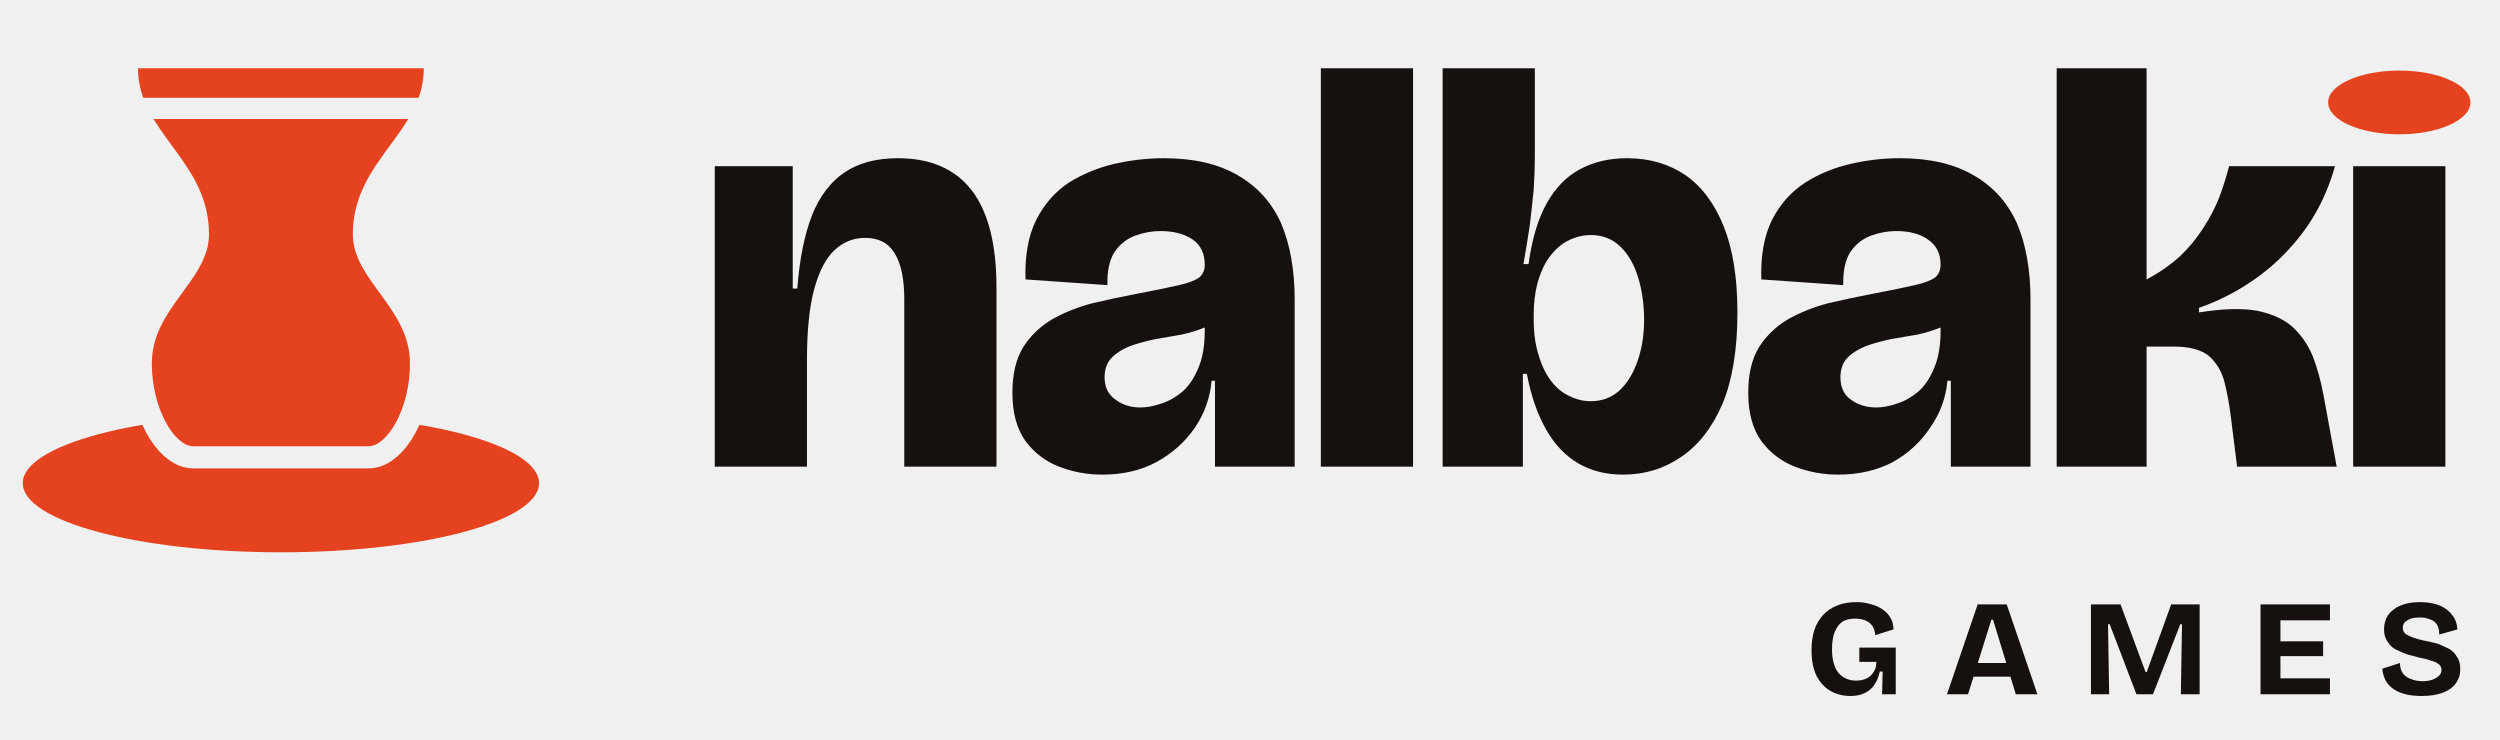
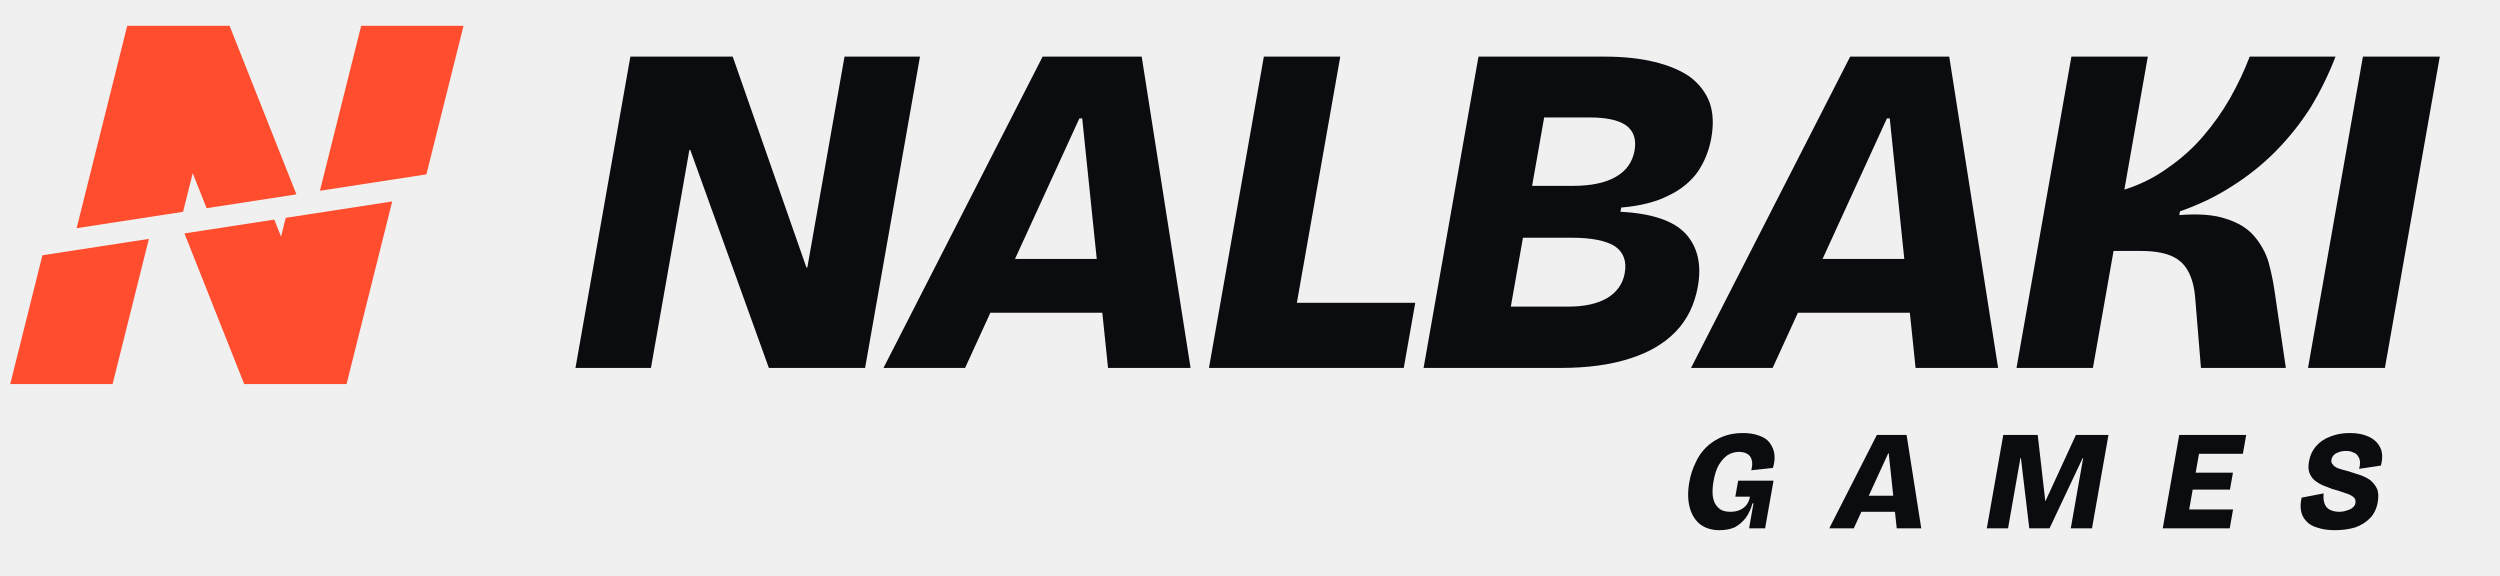
- <svg xmlns="http://www.w3.org/2000/svg" viewBox="-122 -82 439.3 130" role="img" aria-label="Nalbaki Games">
-   <g transform="translate(-124.48 -79.72) scale(1.62)">
+ <svg xmlns="http://www.w3.org/2000/svg" viewBox="-118 -78 530 122" role="img" aria-label="Nalbaki Games">
+   <g transform="translate(-118 -84) scale(1.55)">
    <defs>
-       <mask id="sL16110E" maskUnits="userSpaceOnUse" x="0" y="0" width="64" height="64">
-         <rect width="64" height="64" fill="#fff" />
-         <path d="M16.5 6C16.5 13 24.2 16 24.2 24C24.2 29 18 32 18 38C18 43 20.5 47 22.5 47H41.5C43.5 47 46 43 46 38C46 32 39.8 29 39.8 24C39.8 16 47.5 13 47.5 6Z" fill="#000" stroke="#000" stroke-width="4.8" stroke-linejoin="round" />
-       </mask>
-       <mask id="gL16110E" maskUnits="userSpaceOnUse" x="0" y="0" width="64" height="64">
-         <rect width="64" height="64" fill="#fff" />
-         <rect x="0" y="9.2" width="64" height="2.3" fill="#000" />
-       </mask>
+       <clipPath id="ub">
+         <polygon points="-20,-20 84,-20 84,24 -20,40" />
+       </clipPath>
+       <clipPath id="db">
+         <polygon points="-20,42.6 84,26.6 84,84 -20,84" />
+       </clipPath>
    </defs>
-     <ellipse cx="32" cy="51" rx="28" ry="7.5" fill="#E5431F" mask="url(#sL16110E)" />
-     <path d="M16.5 6C16.5 13 24.2 16 24.2 24C24.2 29 18 32 18 38C18 43 20.5 47 22.5 47H41.5C43.5 47 46 43 46 38C46 32 39.8 29 39.8 24C39.8 16 47.5 13 47.5 6Z" fill="#E5431F" mask="url(#gL16110E)" />
+     <g clip-path="url(#ub)" transform="translate(2.4 -0.6)">
+       <polygon points="3.00,56.00 15.00,8.00 29.00,8.00 40.04,35.84 47.00,8.00 61.00,8.00 49.00,56.00 35.00,56.00 23.96,28.16 17.00,56.00" fill="#FF4D2E" />
+     </g>
+     <g clip-path="url(#db)" transform="translate(-1.6 0.4)">
+       <polygon points="3.00,56.00 15.00,8.00 29.00,8.00 40.04,35.84 47.00,8.00 61.00,8.00 49.00,56.00 35.00,56.00 23.96,28.16 17.00,56.00" fill="#FF4D2E" />
+     </g>
  </g>
-   <path d="M3.6 0V-29.9V-52.8H17.3V-31.3H18.1Q18.7 -39.1 20.7 -44.2Q22.7 -49.2 26.4 -51.7Q30.1 -54.2 35.8 -54.2Q44.4 -54.2 48.8 -48.5Q53.1 -42.8 53.1 -31.5V0H36.9V-29.4Q36.9 -34.8 35.2 -37.5Q33.6 -40.2 30 -40.2Q27 -40.2 24.7 -38.1Q22.4 -36 21.1 -31.3Q19.8 -26.6 19.8 -18.7V0Z M71.7 1.4Q67.7 1.4 64.1 0Q60.5 -1.4 58.2 -4.5Q55.9 -7.7 55.9 -13Q55.9 -17.9 57.8 -21Q59.7 -24 62.9 -25.9Q66.1 -27.7 69.9 -28.7Q73.7 -29.6 77.4 -30.3Q82.6 -31.3 85.2 -31.9Q87.8 -32.5 88.8 -33.3Q89.7 -34.1 89.7 -35.5Q89.7 -38.4 87.6 -39.9Q85.4 -41.4 81.9 -41.4Q79.7 -41.4 77.5 -40.6Q75.3 -39.8 73.9 -37.8Q72.5 -35.7 72.6 -31.9L58.2 -32.9Q58 -39.2 60.1 -43.4Q62.2 -47.5 65.8 -49.9Q69.5 -52.2 73.8 -53.2Q78.2 -54.2 82.5 -54.2Q90.4 -54.2 95.5 -51.2Q100.6 -48.3 103.1 -42.8Q105.5 -37.2 105.5 -29.3V-19.9Q105.5 -16.6 105.5 -13.2Q105.5 -9.9 105.5 -6.6Q105.5 -3.3 105.5 0H91.5Q91.5 -3.6 91.5 -7.3Q91.5 -11 91.5 -15.1H90.9Q90.5 -10.6 88 -6.9Q85.4 -3.1 81.2 -0.8Q77.1 1.4 71.7 1.4ZM78.4 -10.4Q80.1 -10.4 82.1 -11.1Q84 -11.7 85.8 -13.2Q87.5 -14.7 88.6 -17.4Q89.7 -20 89.7 -23.9V-26.3L92.4 -26.6Q91.6 -25.3 89.8 -24.5Q87.9 -23.7 85.6 -23.2Q83.3 -22.8 81 -22.4Q78.6 -21.9 76.6 -21.2Q74.6 -20.4 73.4 -19.2Q72.1 -17.9 72.1 -15.7Q72.1 -13.1 74 -11.8Q75.8 -10.4 78.4 -10.4Z M110.1 0V-70H126.3V0Z M163.2 1.4Q158.7 1.4 155.3 -0.6Q151.9 -2.6 149.7 -6.5Q147.4 -10.5 146.3 -16.3H145.6V0H131.5V-18.6V-70H147.7V-54.5Q147.7 -51.8 147.5 -48.7Q147.2 -45.6 146.8 -42.3Q146.3 -39 145.7 -35.6H146.6Q147.5 -42.2 149.8 -46.3Q152.1 -50.4 155.7 -52.3Q159.3 -54.2 163.9 -54.2Q169.8 -54.2 174.2 -51.2Q178.5 -48.2 180.9 -42.2Q183.3 -36.2 183.3 -27.1Q183.3 -17.4 180.7 -11.1Q178 -4.8 173.4 -1.7Q168.9 1.4 163.2 1.4ZM157.5 -11.5Q160.5 -11.5 162.6 -13.4Q164.7 -15.4 165.8 -18.7Q166.9 -21.9 166.9 -25.8Q166.9 -29.7 165.9 -33.1Q164.9 -36.5 162.8 -38.6Q160.7 -40.7 157.5 -40.7Q156.1 -40.7 154.7 -40.2Q153.2 -39.7 152 -38.7Q150.7 -37.6 149.7 -36Q148.7 -34.3 148.1 -32Q147.5 -29.6 147.5 -26.6V-25.9Q147.5 -22.2 148.4 -19.5Q149.2 -16.8 150.6 -15Q152 -13.2 153.8 -12.4Q155.6 -11.5 157.5 -11.5Z M201 1.4Q197 1.4 193.4 0Q189.8 -1.4 187.5 -4.5Q185.2 -7.7 185.2 -13Q185.2 -17.9 187.1 -21Q189 -24 192.2 -25.9Q195.4 -27.7 199.2 -28.7Q203 -29.6 206.7 -30.3Q211.9 -31.3 214.5 -31.9Q217.1 -32.5 218.1 -33.3Q219 -34.1 219 -35.5Q219 -38.4 216.8 -39.9Q214.7 -41.4 211.2 -41.4Q209 -41.4 206.8 -40.6Q204.6 -39.8 203.2 -37.8Q201.8 -35.7 201.9 -31.9L187.5 -32.9Q187.3 -39.2 189.4 -43.4Q191.5 -47.5 195.2 -49.9Q198.8 -52.2 203.2 -53.2Q207.5 -54.2 211.8 -54.2Q219.7 -54.2 224.8 -51.2Q229.9 -48.3 232.4 -42.8Q234.8 -37.2 234.8 -29.3V-19.9Q234.8 -16.6 234.8 -13.2Q234.8 -9.9 234.8 -6.6Q234.8 -3.3 234.8 0H220.8Q220.8 -3.6 220.8 -7.3Q220.8 -11 220.8 -15.1H220.2Q219.8 -10.6 217.2 -6.9Q214.7 -3.1 210.6 -0.8Q206.4 1.4 201 1.4ZM207.7 -10.4Q209.4 -10.4 211.4 -11.1Q213.3 -11.7 215.1 -13.2Q216.8 -14.7 217.9 -17.4Q219 -20 219 -23.9V-26.3L221.7 -26.6Q220.9 -25.3 219.1 -24.5Q217.2 -23.7 214.9 -23.2Q212.6 -22.8 210.2 -22.4Q207.9 -21.9 205.9 -21.2Q203.9 -20.4 202.7 -19.2Q201.4 -17.9 201.4 -15.7Q201.4 -13.1 203.2 -11.8Q205.1 -10.4 207.7 -10.4Z M239.4 0V-70H255.2V-32.9Q258.6 -34.7 261.1 -37Q263.5 -39.3 265.2 -42Q266.9 -44.6 268 -47.4Q269 -50.1 269.7 -52.8H288.3Q287.2 -48.8 285.2 -45.1Q283.1 -41.3 280.1 -38.1Q277.1 -34.8 273.1 -32.2Q269.2 -29.6 264.4 -27.9V-27.1Q270.6 -28.1 274.6 -27.4Q278.5 -26.6 280.8 -24.6Q283.1 -22.5 284.4 -19.4Q285.6 -16.3 286.3 -12.5L288.6 0H271.1L270 -8.8Q269.6 -12 268.9 -14.8Q268.2 -17.6 266.2 -19.4Q264.2 -21.1 259.9 -21.1H255.2V0Z M291.5 0V-52.8H307.7V0Z" fill="#16110E" />
-   <ellipse cx="299.6" cy="-64" rx="12.5" ry="5.6" fill="#E5431F" />
-   <path transform="translate(195.12 40)" d="M8 0.3Q6.1 0.3 4.5 -0.6Q3 -1.5 2.1 -3.2Q1.2 -5 1.2 -7.8Q1.2 -9.7 1.7 -11.3Q2.2 -12.8 3.2 -13.9Q4.2 -15 5.7 -15.6Q7.2 -16.2 9.1 -16.2Q10.5 -16.2 11.7 -15.8Q12.9 -15.5 13.7 -14.9Q14.6 -14.3 15.1 -13.4Q15.6 -12.5 15.6 -11.4L12.4 -10.4Q12.3 -11.4 11.9 -12Q11.4 -12.7 10.6 -13Q9.8 -13.3 8.9 -13.3Q7.6 -13.3 6.7 -12.8Q5.8 -12.2 5.3 -11Q4.8 -9.8 4.8 -7.9Q4.8 -6.5 5.1 -5.5Q5.4 -4.4 5.9 -3.8Q6.5 -3.1 7.2 -2.8Q8 -2.4 9 -2.4Q10.1 -2.4 10.9 -2.8Q11.6 -3.1 12.1 -3.9Q12.6 -4.6 12.6 -5.7H9.6V-8.2H16V-5.3V0H13.6L13.7 -4H13.2Q12.9 -2.6 12.2 -1.6Q11.6 -0.7 10.5 -0.2Q9.5 0.3 8 0.3Z M25 0 30.4 -15.8H35.5L40.9 0H37.1L33.1 -13.1H32.8L28.7 0ZM28 -3.1V-5.5H38.4V-3.1Z M50.3 0V-15.8H55.5L59.9 -3.9H60.1L64.4 -15.8H69.4V0H66.1L66.3 -12.3H66L61.2 0H58.3L53.6 -12.3H53.3L53.5 0Z M80.1 0V-15.8H83.6V0ZM82.5 0V-2.8H92.3V0ZM82.5 -6.7V-9.3H91.1V-6.7ZM82.5 -13V-15.8H92.3V-13Z M108.4 0.3Q106.8 0.3 105.6 0Q104.4 -0.3 103.5 -0.9Q102.6 -1.5 102.1 -2.4Q101.6 -3.3 101.5 -4.5L104.6 -5.5Q104.6 -4.4 105.1 -3.7Q105.6 -3 106.5 -2.7Q107.4 -2.3 108.6 -2.3Q109.6 -2.3 110.4 -2.6Q111.1 -2.9 111.5 -3.3Q111.9 -3.7 111.9 -4.3Q111.9 -4.9 111.4 -5.3Q110.9 -5.7 110.1 -5.9Q109.3 -6.2 108.2 -6.4Q107 -6.7 105.9 -7Q104.8 -7.4 103.8 -7.9Q102.9 -8.4 102.4 -9.3Q101.8 -10.1 101.8 -11.4Q101.8 -12.8 102.5 -13.9Q103.3 -15 104.7 -15.6Q106.1 -16.2 108.1 -16.2Q110.1 -16.2 111.6 -15.6Q113 -15 113.8 -13.9Q114.6 -12.9 114.7 -11.4L111.5 -10.5Q111.5 -11.3 111.3 -11.8Q111.1 -12.4 110.6 -12.8Q110.2 -13.1 109.5 -13.3Q108.9 -13.5 108.1 -13.5Q107.2 -13.5 106.5 -13.3Q105.8 -13 105.4 -12.6Q105.1 -12.2 105.1 -11.7Q105.1 -11 105.6 -10.6Q106.2 -10.2 107.1 -9.9Q108 -9.6 109 -9.4Q110.1 -9.2 111.2 -8.9Q112.2 -8.5 113.2 -8Q114.1 -7.5 114.6 -6.6Q115.2 -5.8 115.2 -4.4Q115.2 -3 114.4 -1.9Q113.7 -0.9 112.2 -0.3Q110.6 0.3 108.4 0.3Z" fill="#16110E" />
+   <g transform="skewX(-10)">
+     <path d="M4 0V-66H25.7L49.2 -21.3H49.4V-66H65.4V0H45L20.2 -46.2H20V0Z M69.3 0 91.4 -66H112.4L134.4 0H116.9L102.1 -52.9H101.5L86.6 0ZM81.8 -11.7V-23.1H123.9V-11.7Z M138.3 0V-66H154.5V0ZM141.1 0V-13.8H179.6V0Z M183.8 0V-66H210.4Q216.5 -66 221.2 -64.9Q226 -63.8 229.4 -61.7Q232.7 -59.5 234.5 -56.3Q236.2 -53.1 236.2 -48.8Q236.2 -44.8 234.6 -41.6Q232.9 -38.4 229.2 -36.5Q225.6 -34.5 219.7 -34V-33.1Q229.8 -32.6 234.4 -28.4Q238.9 -24.2 238.9 -17.3Q238.9 -11.5 235.9 -7.7Q232.9 -3.9 227.2 -2Q221.4 0 212.9 0ZM200 -13H212.2Q217.3 -13 220.1 -14.8Q222.9 -16.7 222.9 -20.1Q222.9 -23.9 219.8 -25.8Q216.6 -27.6 210.3 -27.6H200ZM200 -38.6H208.7Q214.4 -38.6 217.4 -40.5Q220.4 -42.4 220.4 -46.1Q220.4 -49.6 217.7 -51.4Q215 -53.1 209.6 -53.1H200Z M240.5 0 262.6 -66H283.6L305.6 0H288.1L273.3 -52.9H272.7L257.8 0ZM253 -11.7V-23.1H295.1V-11.7Z M309.5 0V-66H325.7V-37.8Q330.5 -39.4 334.1 -42.4Q337.8 -45.3 340.4 -49.1Q343 -52.9 344.7 -57.2Q346.4 -61.6 347.3 -66H365.5Q364.3 -60.3 362.1 -55.2Q359.8 -50.2 356.4 -46Q353 -41.8 348.5 -38.6Q344 -35.3 338.3 -33.2V-32.4Q344.4 -32.9 348.4 -31.6Q352.4 -30.4 354.9 -28Q357.4 -25.6 358.9 -22.6Q360.3 -19.5 361.3 -16.4L366.6 0H348.6L344.8 -14.7Q343.9 -18.3 342.2 -20.6Q340.6 -22.8 338 -23.8Q335.4 -24.8 331.4 -24.8H325.7V0Z M371.3 0V-66H387.6V0Z" fill="#0B0C10" />
+     <path transform="translate(243.6 34)" d="M9 0.4Q6.5 0.4 4.6 -0.9Q2.8 -2.2 1.8 -4.5Q0.8 -6.8 0.8 -9.8Q0.8 -12 1.4 -13.9Q1.9 -15.8 3.1 -17.2Q4.3 -18.6 6.1 -19.4Q7.9 -20.2 10.3 -20.2Q12.4 -20.2 14 -19.6Q15.5 -19.1 16.4 -18.1Q17.4 -17 17.8 -15.7Q18.2 -14.4 18 -12.8L13.5 -12.3Q13.6 -13.7 13.2 -14.5Q12.8 -15.4 12 -15.8Q11.2 -16.2 10.2 -16.2Q8.9 -16.2 7.9 -15.5Q7 -14.8 6.4 -13.4Q5.9 -12.1 5.9 -10Q5.9 -8.5 6.2 -7.2Q6.5 -6 7.1 -5.2Q7.7 -4.4 8.6 -3.9Q9.5 -3.5 10.6 -3.5Q11.8 -3.5 12.6 -3.9Q13.4 -4.3 13.8 -5Q14.2 -5.7 14.2 -6.7H11.1V-10.1H18.6V-6.4V0H15.2V-5.3H15Q14.8 -3.5 14.1 -2.2Q13.3 -0.9 12.1 -0.2Q10.8 0.4 9 0.4Z M32.2 0 38.8 -19.8H45.1L51.7 0H46.5L42 -15.9H41.9L37.4 0ZM35.9 -3.5V-6.9H48.6V-3.5Z M65.6 0V-19.8H72.9L77 -5.7H77L81 -19.8H87.9V0H83.4V-14.9H83.3L78.9 0H74.6L70.2 -14.9H70.1V0Z M102.9 0V-19.8H107.8V0ZM106.5 0V-4H117.1V0ZM106.5 -8.2V-11.8H115.7V-8.2ZM106.5 -15.8V-19.8H117.1V-15.8Z M139.5 0.4Q137.4 0.4 135.8 -0.1Q134.2 -0.5 133.2 -1.4Q132.1 -2.3 131.6 -3.6Q131.1 -4.9 131.2 -6.5L135.7 -7.4Q135.8 -6.1 136.3 -5.2Q136.8 -4.3 137.7 -3.9Q138.6 -3.5 139.7 -3.5Q140.6 -3.5 141.3 -3.8Q142 -4 142.4 -4.4Q142.8 -4.8 142.8 -5.3Q142.8 -6.1 142.3 -6.5Q141.7 -7 140.8 -7.3Q139.8 -7.6 138.6 -8Q137.3 -8.3 136.1 -8.8Q134.8 -9.2 133.7 -9.9Q132.7 -10.5 132 -11.6Q131.4 -12.6 131.4 -14.2Q131.4 -16.1 132.4 -17.5Q133.3 -18.8 135.1 -19.5Q136.8 -20.2 139 -20.2Q141.4 -20.2 143.2 -19.4Q145 -18.6 146 -17.1Q147 -15.6 146.8 -13.3L142.3 -12.6Q142.4 -13.5 142.2 -14.2Q142 -14.9 141.5 -15.4Q141.1 -15.9 140.4 -16.1Q139.8 -16.4 138.9 -16.4Q137.9 -16.4 137.3 -16.1Q136.7 -15.9 136.4 -15.5Q136.1 -15.1 136.1 -14.5Q136.1 -13.9 136.6 -13.5Q137 -13 137.9 -12.7Q138.8 -12.4 140.1 -12.1Q141.4 -11.7 142.7 -11.3Q144 -10.9 145.1 -10.2Q146.2 -9.4 146.9 -8.3Q147.5 -7.2 147.5 -5.5Q147.5 -3.5 146.5 -2.2Q145.5 -0.9 143.7 -0.2Q141.8 0.4 139.5 0.4Z" fill="#0B0C10" />
+   </g>
</svg>
